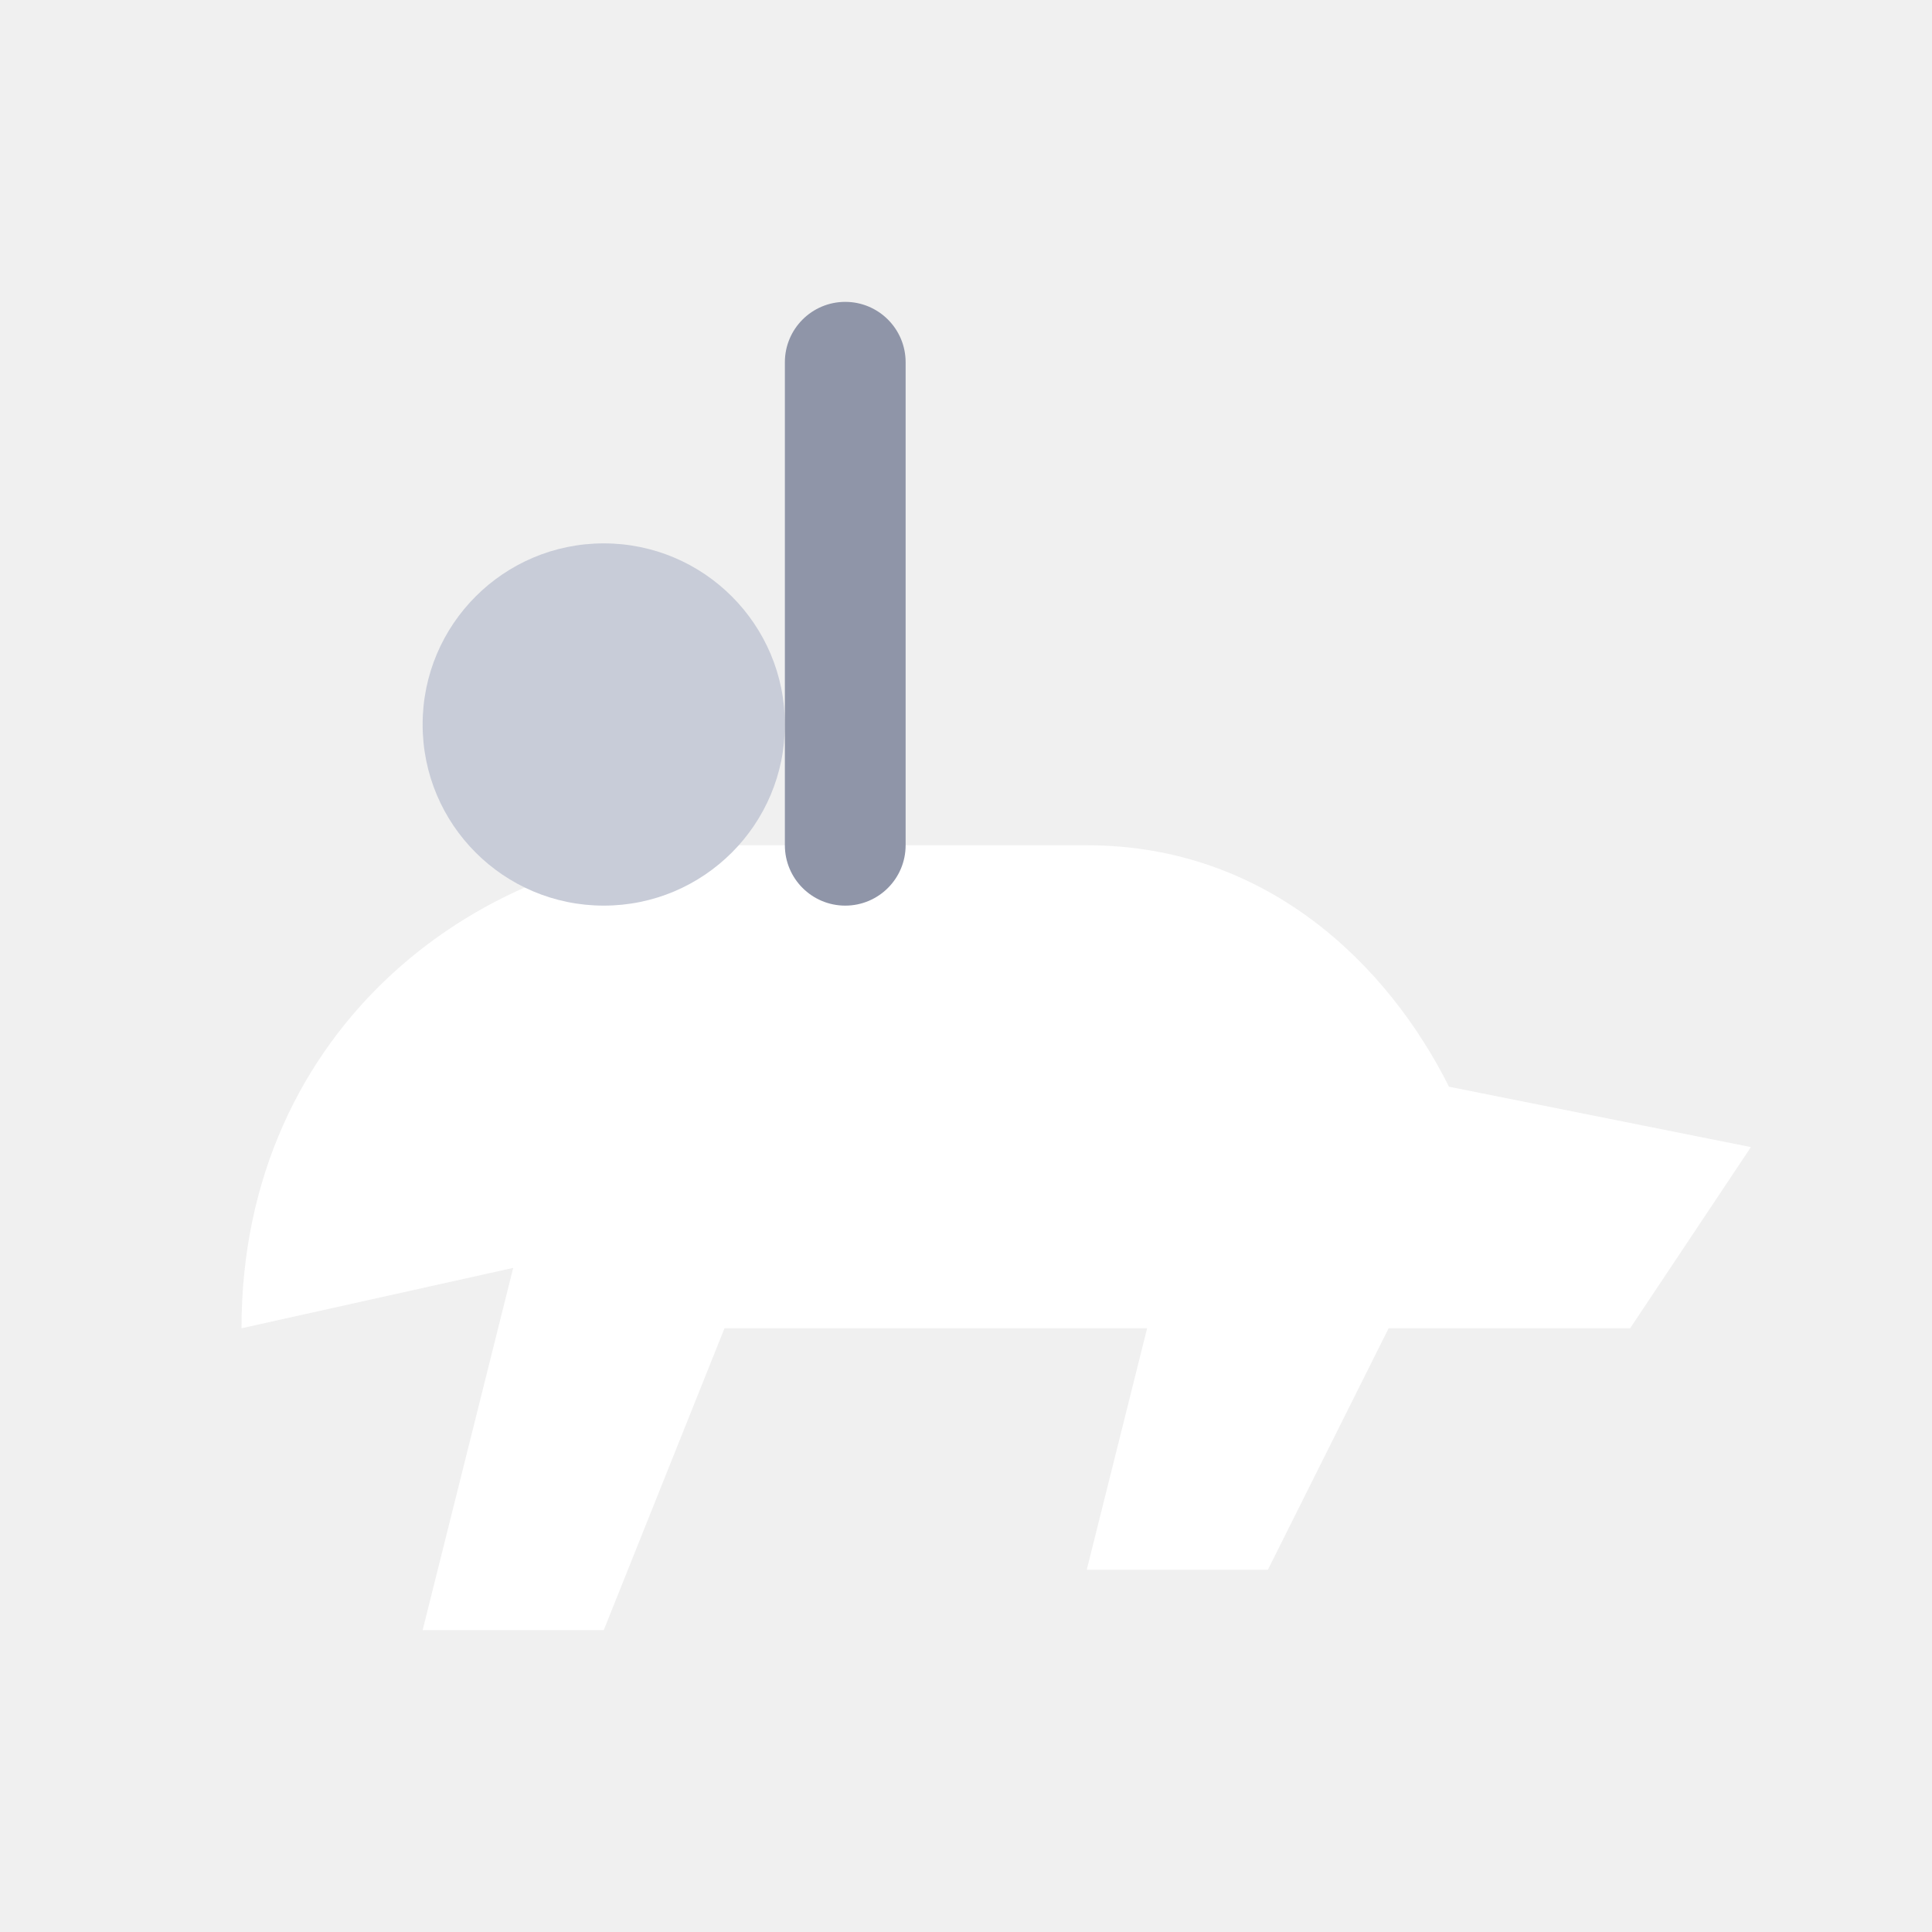
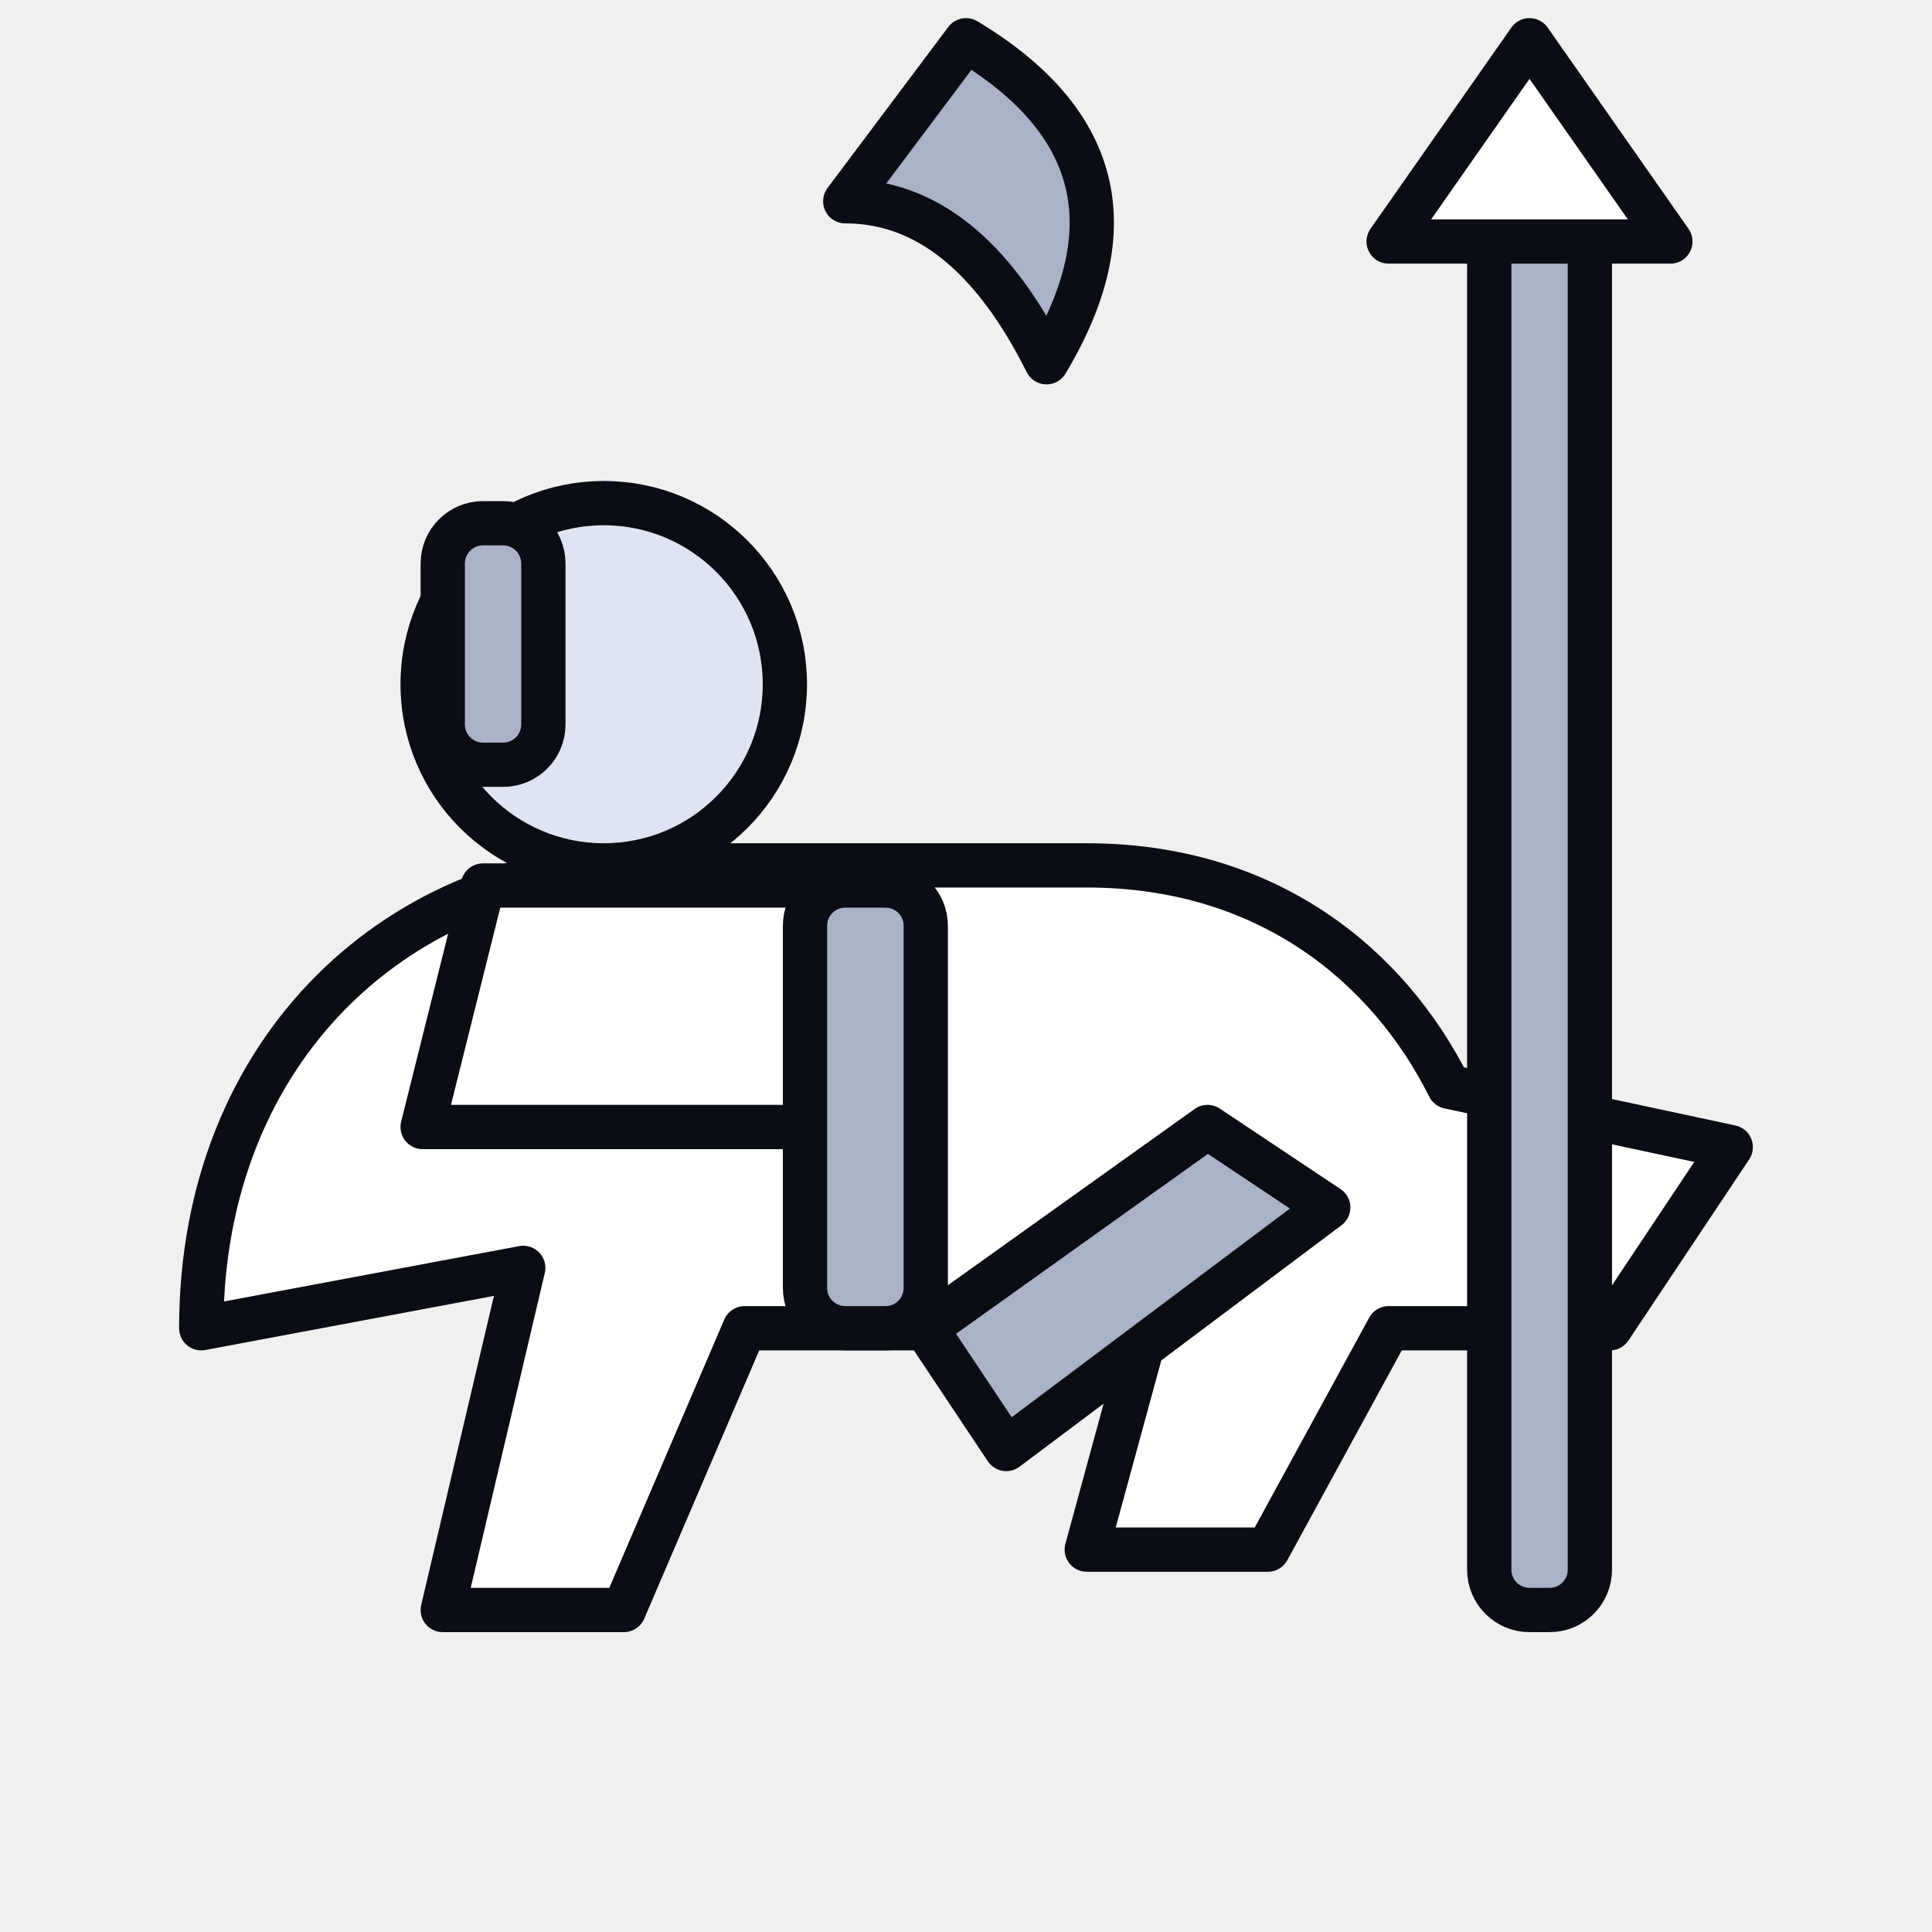
- <svg xmlns="http://www.w3.org/2000/svg" width="64" height="64" viewBox="0 0 64 64">
-   <path d="M8 44 c0 -10 8 -16 16 -16 h12 c6 0 10 4 12 8 l10 2 l-4 6 h-8 l-4 8 h-6 l2 -8 h-14 l-4 10 h-6 l3 -12 z" fill="#ffffff" />
-   <circle cx="20" cy="24" r="6" fill="#c8ccd8" />
-   <rect x="26" y="10" width="4" height="20" rx="2" fill="#8f95a8" />
+ <svg xmlns="http://www.w3.org/2000/svg" width="96" height="96" viewBox="0 0 96 96">
+   <g stroke="#0b0d14" stroke-width="2.2" stroke-linejoin="round" stroke-linecap="round">
+     <path d="M48 2 q10 6 4 16 q-4 -8 -10 -8 z" fill="#aab2c8" stroke-width="2.2" />
+     <path d="M10 66 c0 -14 10 -23 22 -23 h22 c9 0 15 5 18 11 l14 3 l-6 9 h-11 l-6 11 h-9 l3 -11 h-20 l-6 14 h-9 l4 -17 z" fill="#ffffff" stroke-width="2.2" />
+     <circle cx="30" cy="34" r="9" fill="#dfe4f2" stroke-width="2.2" />
+     <path d="M24 44 h16 l3 12 h-22 z" fill="#ffffff" stroke-width="2.2" />
+     <rect x="22" y="26" width="5" height="12" rx="2" fill="#aab2c8" stroke-width="2.2" />
+     <rect x="40" y="44" width="6" height="22" rx="2" fill="#aab2c8" stroke-width="2.2" />
+     <path d="M46 66 l14 -10 l6 4 l-16 12 z" fill="#aab2c8" stroke-width="2.2" />
+     <rect x="74" y="6" width="5" height="74" rx="2" fill="#aab2c8" stroke-width="2.2" />
+     <path d="M76 2 l7 10 l-14 0 z" fill="#ffffff" stroke-width="2.2" />
+   </g>
</svg>
